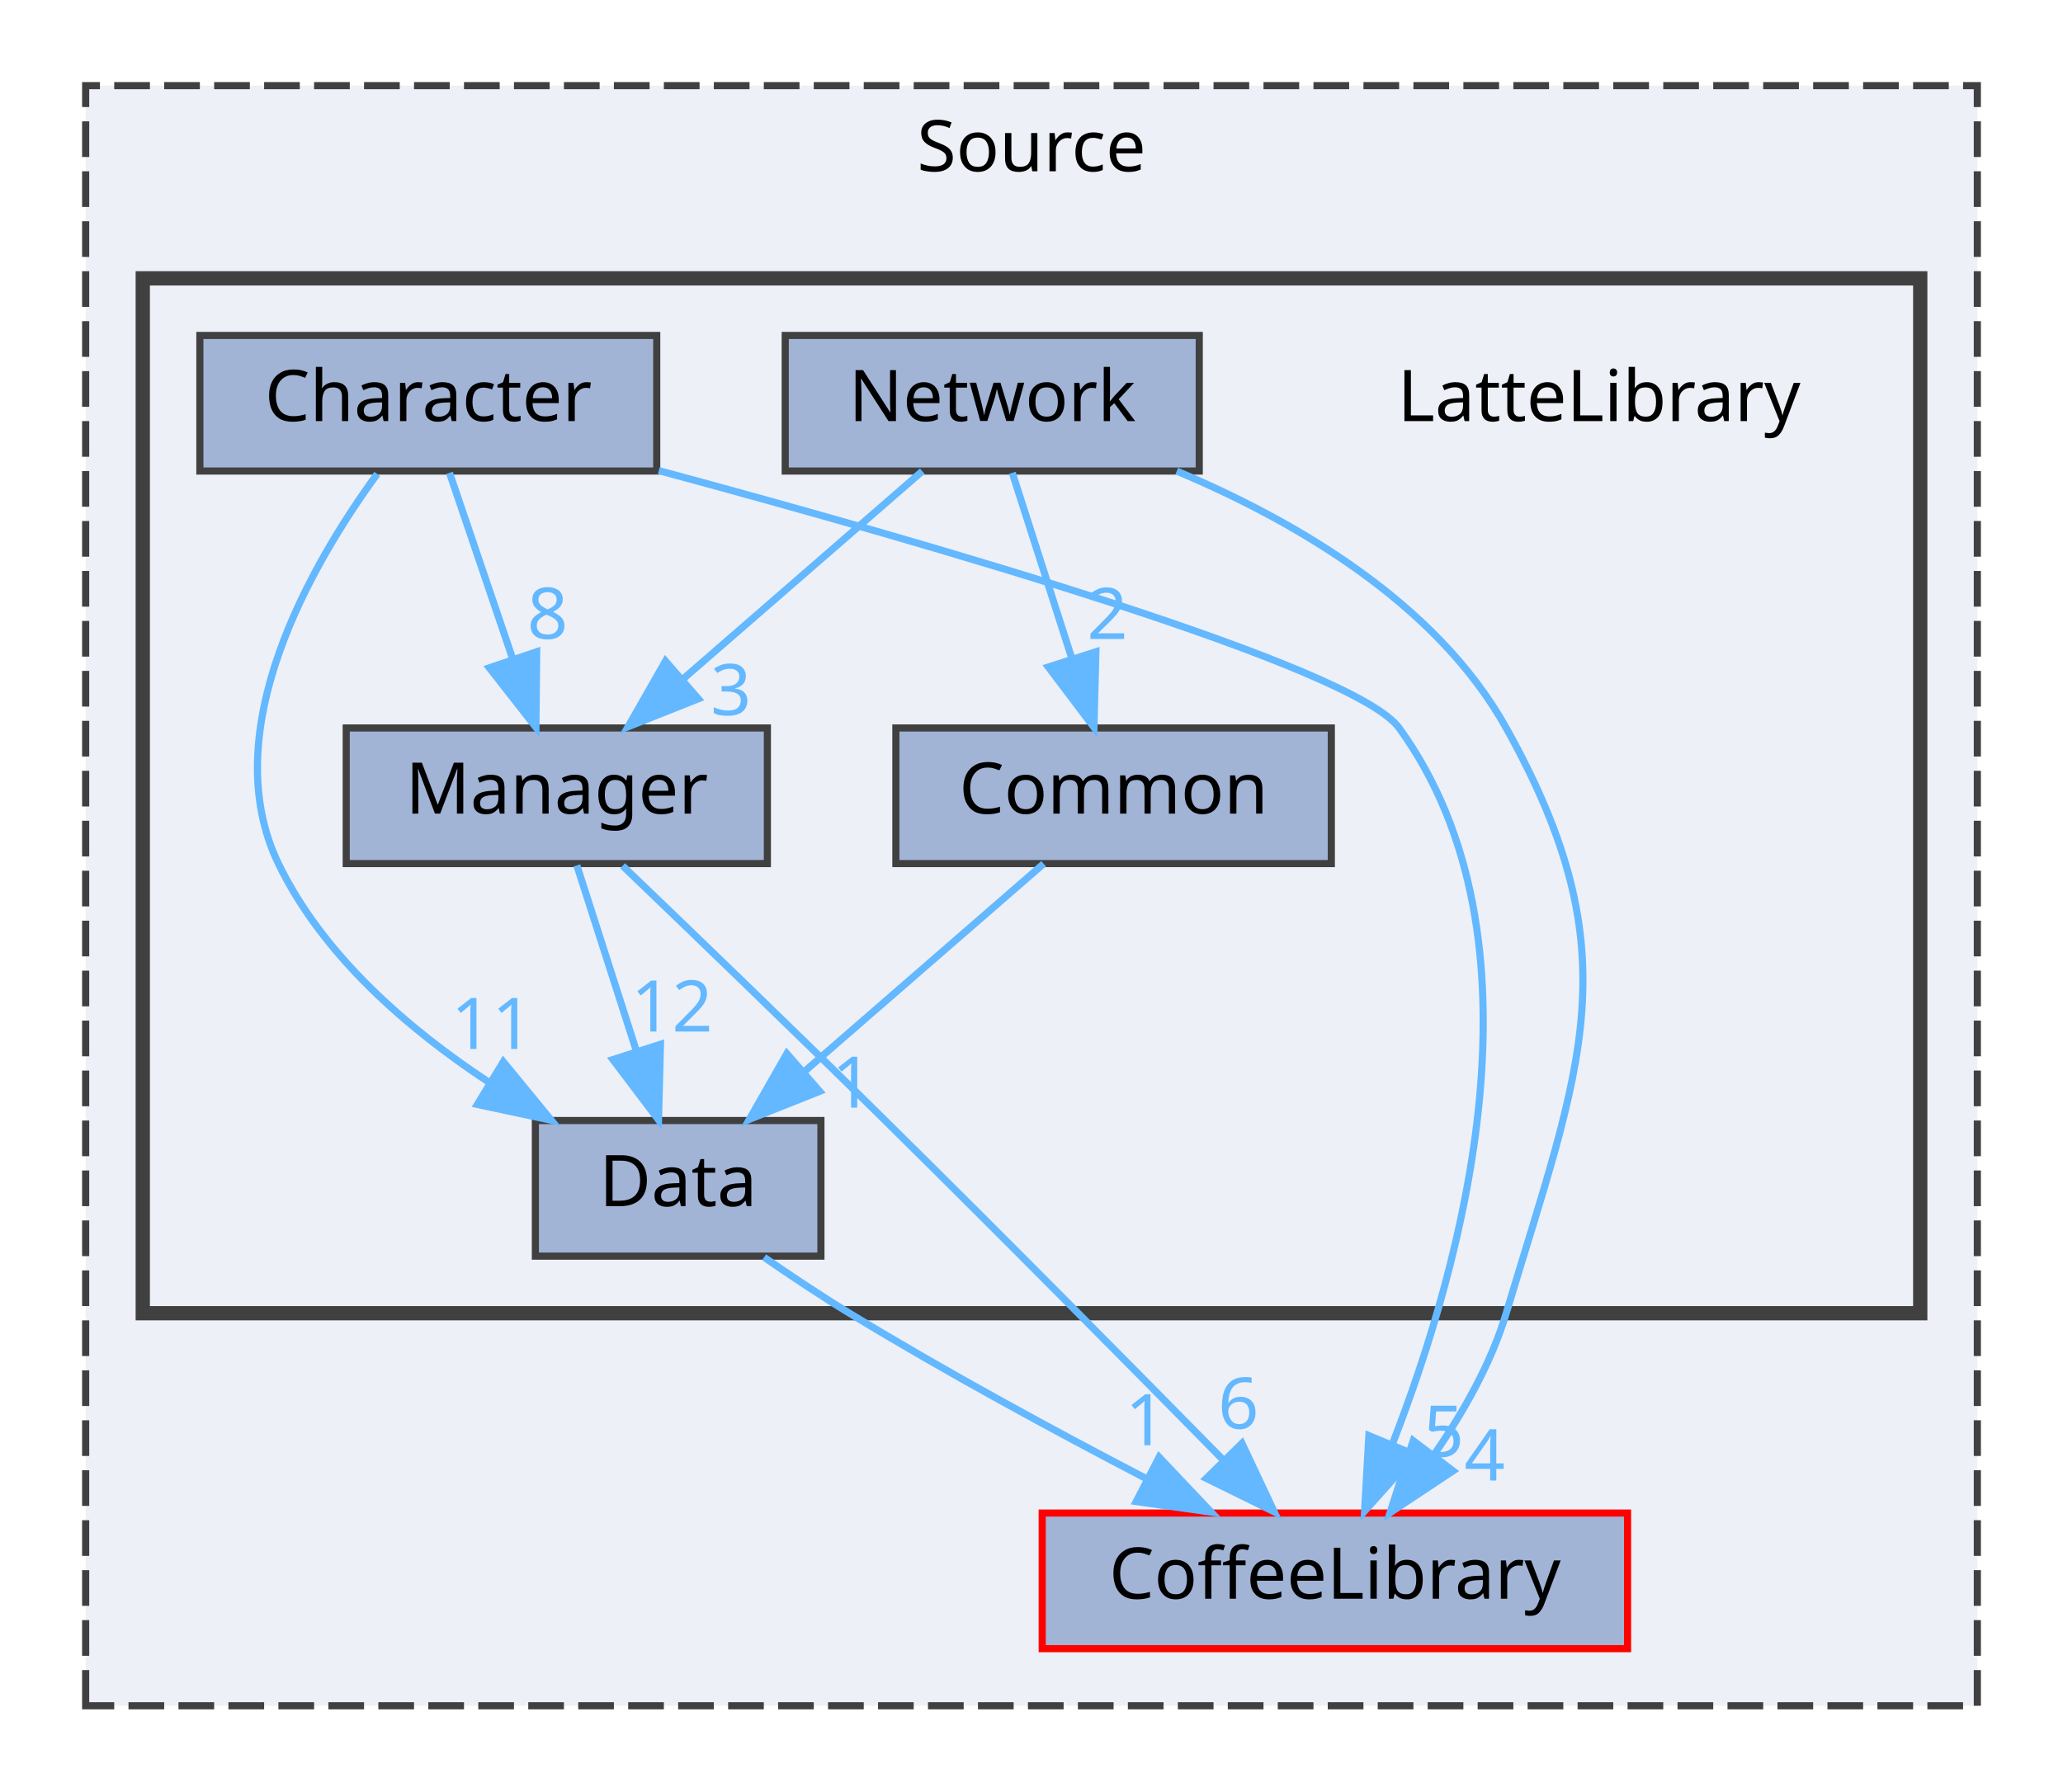
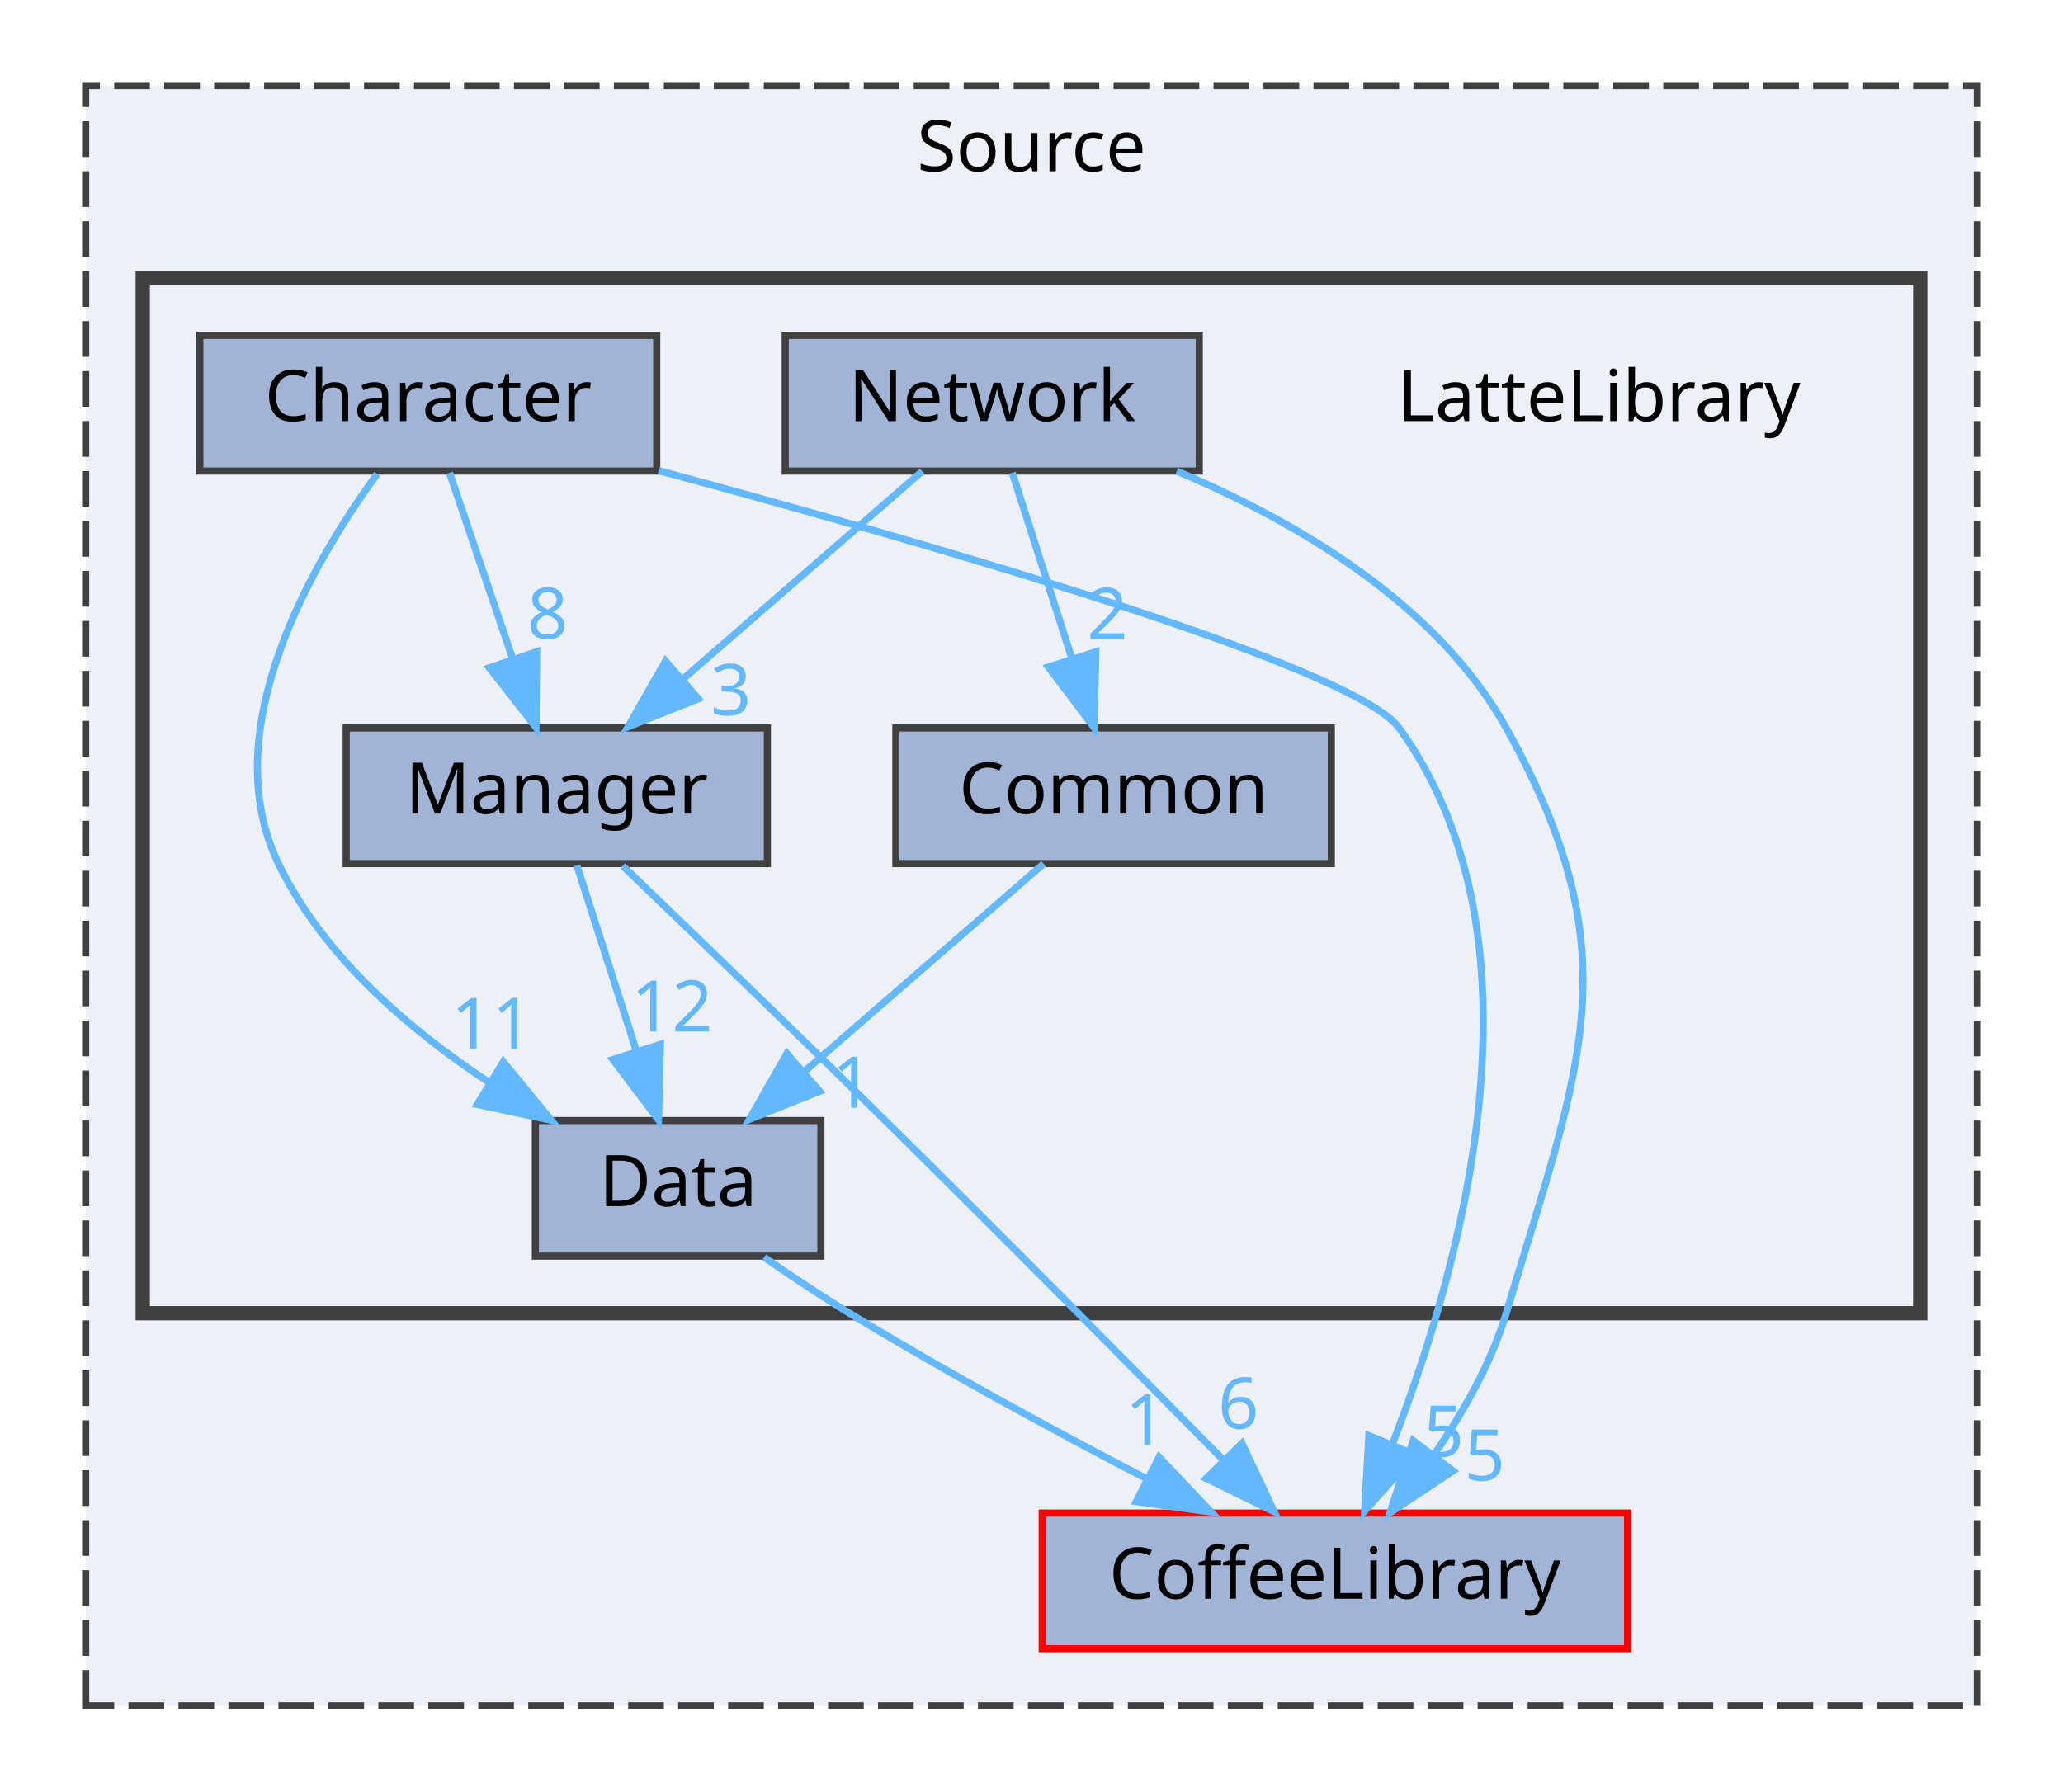
<svg xmlns="http://www.w3.org/2000/svg" xmlns:xlink="http://www.w3.org/1999/xlink" width="289pt" height="251pt" viewBox="0.00 0.00 289.00 251.00">
  <g id="graph0" class="graph" transform="scale(1 1) rotate(0) translate(4 247)">
    <g id="clust1" class="cluster">
      <g id="a_clust1">
        <a xlink:href="dir_74389ed8173ad57b461b9d623a1f3867.html" target="_top" xlink:title="Source">
          <polygon fill="#edf0f7" stroke="#404040" stroke-dasharray="5,2" points="8,-8 8,-235 273,-235 273,-8 8,-8" />
          <text text-anchor="middle" x="140.5" y="-223" font-family="Malgun Gothic" font-size="10.00">Source</text>
        </a>
      </g>
    </g>
    <g id="clust2" class="cluster">
      <g id="a_clust2">
        <a xlink:href="dir_399370037b6f5ff6b0840148d18ec8d9.html" target="_top">
          <polygon fill="#edf0f7" stroke="#404040" stroke-width="2" points="16,-63 16,-208 265,-208 265,-63 16,-63" />
        </a>
      </g>
    </g>
    <g id="node1" class="node">
      <g id="a_node1">
        <a xlink:href="dir_2270f6753238979635db772f09123181.html" target="_top" xlink:title="CoffeeLibrary">
          <polygon fill="#a2b4d6" stroke="red" points="224,-35 142,-35 142,-16 224,-16 224,-35" />
          <text text-anchor="middle" x="183" y="-23" font-family="Malgun Gothic" font-size="10.00">CoffeeLibrary</text>
        </a>
      </g>
    </g>
    <g id="node2" class="node">
      <text text-anchor="middle" x="220" y="-188" font-family="Malgun Gothic" font-size="10.00">LatteLibrary</text>
    </g>
    <g id="node3" class="node">
      <g id="a_node3">
        <a xlink:href="dir_3c114e8d16f3e538cb35f2ecdad082f2.html" target="_top" xlink:title="Character">
          <polygon fill="#a2b4d6" stroke="#404040" points="88,-200 24,-200 24,-181 88,-181 88,-200" />
          <text text-anchor="middle" x="56" y="-188" font-family="Malgun Gothic" font-size="10.00">Character</text>
        </a>
      </g>
    </g>
    <g id="edge2" class="edge">
      <g id="a_edge2">
        <a xlink:href="dir_000002_000003.html" target="_top">
          <path fill="none" stroke="#63b8ff" d="M88.29,-181.06C126.49,-170.76 185.73,-153.65 192,-145 213.51,-115.33 200.84,-69.78 191.06,-44.68" />
          <polygon fill="#63b8ff" stroke="#63b8ff" points="194.23,-43.17 187.16,-35.27 187.76,-45.85 194.23,-43.17" />
        </a>
      </g>
      <g id="a_edge2-headlabel">
        <a xlink:href="dir_000002_000003.html" target="_top" xlink:title="5">
          <text text-anchor="middle" x="198.23" y="-42.9" font-family="Malgun Gothic" font-size="10.00" fill="#63b8ff">5</text>
        </a>
      </g>
    </g>
    <g id="node5" class="node">
      <g id="a_node5">
        <a xlink:href="dir_b5bb1d33febf91507935d446f5884c8b.html" target="_top" xlink:title="Data">
          <polygon fill="#a2b4d6" stroke="#404040" points="111,-90 71,-90 71,-71 111,-71 111,-90" />
          <text text-anchor="middle" x="91" y="-78" font-family="Malgun Gothic" font-size="10.00">Data</text>
        </a>
      </g>
    </g>
    <g id="edge1" class="edge">
      <g id="a_edge1">
        <a xlink:href="dir_000002_000005.html" target="_top">
          <path fill="none" stroke="#63b8ff" d="M48.84,-180.59C39.68,-168.04 26.02,-144.61 35,-126 41.22,-113.12 53.18,-102.82 64.46,-95.38" />
          <polygon fill="#63b8ff" stroke="#63b8ff" points="66.51,-98.23 73.23,-90.04 62.87,-92.25 66.51,-98.23" />
        </a>
      </g>
      <g id="a_edge1-headlabel">
        <a xlink:href="dir_000002_000005.html" target="_top" xlink:title="11">
          <text text-anchor="middle" x="64.92" y="-100.03" font-family="Malgun Gothic" font-size="10.00" fill="#63b8ff">11</text>
        </a>
      </g>
    </g>
    <g id="node6" class="node">
      <g id="a_node6">
        <a xlink:href="dir_3895d977c26767e128462eaa7d00849f.html" target="_top" xlink:title="Manager">
          <polygon fill="#a2b4d6" stroke="#404040" points="103.5,-145 44.5,-145 44.5,-126 103.5,-126 103.5,-145" />
          <text text-anchor="middle" x="74" y="-133" font-family="Malgun Gothic" font-size="10.00">Manager</text>
        </a>
      </g>
    </g>
    <g id="edge3" class="edge">
      <g id="a_edge3">
        <a xlink:href="dir_000002_000012.html" target="_top">
          <path fill="none" stroke="#63b8ff" d="M58.97,-180.75C61.36,-173.72 64.79,-163.62 67.77,-154.84" />
          <polygon fill="#63b8ff" stroke="#63b8ff" points="71.18,-155.68 71.08,-145.09 64.55,-153.43 71.18,-155.68" />
        </a>
      </g>
      <g id="a_edge3-headlabel">
        <a xlink:href="dir_000002_000012.html" target="_top" xlink:title="8">
          <text text-anchor="middle" x="72.71" y="-157.5" font-family="Malgun Gothic" font-size="10.00" fill="#63b8ff">8</text>
        </a>
      </g>
    </g>
    <g id="node4" class="node">
      <g id="a_node4">
        <a xlink:href="dir_50ec6aae6709b88d100eb55ed3e47ab4.html" target="_top" xlink:title="Common">
          <polygon fill="#a2b4d6" stroke="#404040" points="182.5,-145 121.5,-145 121.5,-126 182.5,-126 182.5,-145" />
          <text text-anchor="middle" x="152" y="-133" font-family="Malgun Gothic" font-size="10.00">Common</text>
        </a>
      </g>
    </g>
    <g id="edge4" class="edge">
      <g id="a_edge4">
        <a xlink:href="dir_000004_000005.html" target="_top">
          <path fill="none" stroke="#63b8ff" d="M142.2,-125.98C133.18,-118.15 119.59,-106.34 108.68,-96.86" />
          <polygon fill="#63b8ff" stroke="#63b8ff" points="110.82,-94.09 100.98,-90.17 106.23,-99.37 110.82,-94.09" />
        </a>
      </g>
      <g id="a_edge4-headlabel">
        <a xlink:href="dir_000004_000005.html" target="_top" xlink:title="1">
          <text text-anchor="middle" x="115.4" y="-91.8" font-family="Malgun Gothic" font-size="10.00" fill="#63b8ff">1</text>
        </a>
      </g>
    </g>
    <g id="edge5" class="edge">
      <g id="a_edge5">
        <a xlink:href="dir_000005_000003.html" target="_top">
          <path fill="none" stroke="#63b8ff" d="M103.04,-70.84C106.81,-68.23 111.03,-65.42 115,-63 128.4,-54.83 143.78,-46.49 156.51,-39.86" />
          <polygon fill="#63b8ff" stroke="#63b8ff" points="158.38,-42.83 165.66,-35.14 155.17,-36.61 158.38,-42.83" />
        </a>
      </g>
      <g id="a_edge5-headlabel">
        <a xlink:href="dir_000005_000003.html" target="_top" xlink:title="1">
          <text text-anchor="middle" x="156.48" y="-44.5" font-family="Malgun Gothic" font-size="10.00" fill="#63b8ff">1</text>
        </a>
      </g>
    </g>
    <g id="edge6" class="edge">
      <g id="a_edge6">
        <a xlink:href="dir_000012_000003.html" target="_top">
          <path fill="none" stroke="#63b8ff" d="M83.22,-125.69C92.54,-116.75 107.35,-102.49 120,-90 136.29,-73.92 154.71,-55.3 167.4,-42.4" />
          <polygon fill="#63b8ff" stroke="#63b8ff" points="169.98,-44.77 174.5,-35.18 164.99,-39.86 169.98,-44.77" />
        </a>
      </g>
      <g id="a_edge6-headlabel">
        <a xlink:href="dir_000012_000003.html" target="_top" xlink:title="6">
          <text text-anchor="middle" x="169.49" y="-46.82" font-family="Malgun Gothic" font-size="10.00" fill="#63b8ff">6</text>
        </a>
      </g>
    </g>
    <g id="edge7" class="edge">
      <g id="a_edge7">
        <a xlink:href="dir_000012_000005.html" target="_top">
          <path fill="none" stroke="#63b8ff" d="M76.81,-125.75C79.06,-118.72 82.3,-108.62 85.12,-99.84" />
          <polygon fill="#63b8ff" stroke="#63b8ff" points="88.52,-100.68 88.25,-90.09 81.86,-98.54 88.52,-100.68" />
        </a>
      </g>
      <g id="a_edge7-headlabel">
        <a xlink:href="dir_000012_000005.html" target="_top" xlink:title="12">
          <text text-anchor="middle" x="90.13" y="-102.47" font-family="Malgun Gothic" font-size="10.00" fill="#63b8ff">12</text>
        </a>
      </g>
    </g>
    <g id="node7" class="node">
      <g id="a_node7">
        <a xlink:href="dir_e087e9f775f75c5d7e3b9e5f5eaabdbd.html" target="_top" xlink:title="Network">
          <polygon fill="#a2b4d6" stroke="#404040" points="164,-200 106,-200 106,-181 164,-181 164,-200" />
          <text text-anchor="middle" x="135" y="-188" font-family="Malgun Gothic" font-size="10.00">Network</text>
        </a>
      </g>
    </g>
    <g id="edge8" class="edge">
      <g id="a_edge8">
        <a xlink:href="dir_000013_000003.html" target="_top">
          <path fill="none" stroke="#63b8ff" d="M160.85,-180.99C177.27,-174.09 197.2,-162.58 207,-145 224.75,-113.17 217.45,-97.91 207,-63 204.92,-56.04 201.03,-49.18 196.98,-43.31" />
          <polygon fill="#63b8ff" stroke="#63b8ff" points="199.55,-40.91 190.73,-35.05 193.97,-45.14 199.55,-40.91" />
        </a>
      </g>
      <g id="a_edge8-headlabel">
-         <a xlink:href="dir_000013_000003.html" target="_top" xlink:title="4">
-           <text text-anchor="middle" x="203.99" y="-39.56" font-family="Malgun Gothic" font-size="10.00" fill="#63b8ff">4</text>
+         <a xlink:href="dir_000013_000003.html" target="_top" xlink:title="5">
+           <text text-anchor="middle" x="203.99" y="-39.56" font-family="Malgun Gothic" font-size="10.00" fill="#63b8ff">5</text>
        </a>
      </g>
    </g>
    <g id="edge10" class="edge">
      <g id="a_edge10">
        <a xlink:href="dir_000013_000004.html" target="_top">
          <path fill="none" stroke="#63b8ff" d="M137.81,-180.75C140.06,-173.72 143.3,-163.62 146.12,-154.84" />
          <polygon fill="#63b8ff" stroke="#63b8ff" points="149.52,-155.68 149.25,-145.09 142.86,-153.54 149.52,-155.68" />
        </a>
      </g>
      <g id="a_edge10-headlabel">
        <a xlink:href="dir_000013_000004.html" target="_top" xlink:title="2">
          <text text-anchor="middle" x="151.13" y="-157.47" font-family="Malgun Gothic" font-size="10.00" fill="#63b8ff">2</text>
        </a>
      </g>
    </g>
    <g id="edge9" class="edge">
      <g id="a_edge9">
        <a xlink:href="dir_000013_000012.html" target="_top">
          <path fill="none" stroke="#63b8ff" d="M125.2,-180.98C116.18,-173.15 102.59,-161.34 91.68,-151.86" />
          <polygon fill="#63b8ff" stroke="#63b8ff" points="93.82,-149.09 83.98,-145.17 89.23,-154.37 93.82,-149.09" />
        </a>
      </g>
      <g id="a_edge9-headlabel">
        <a xlink:href="dir_000013_000012.html" target="_top" xlink:title="3">
          <text text-anchor="middle" x="98.4" y="-146.8" font-family="Malgun Gothic" font-size="10.00" fill="#63b8ff">3</text>
        </a>
      </g>
    </g>
  </g>
</svg>
